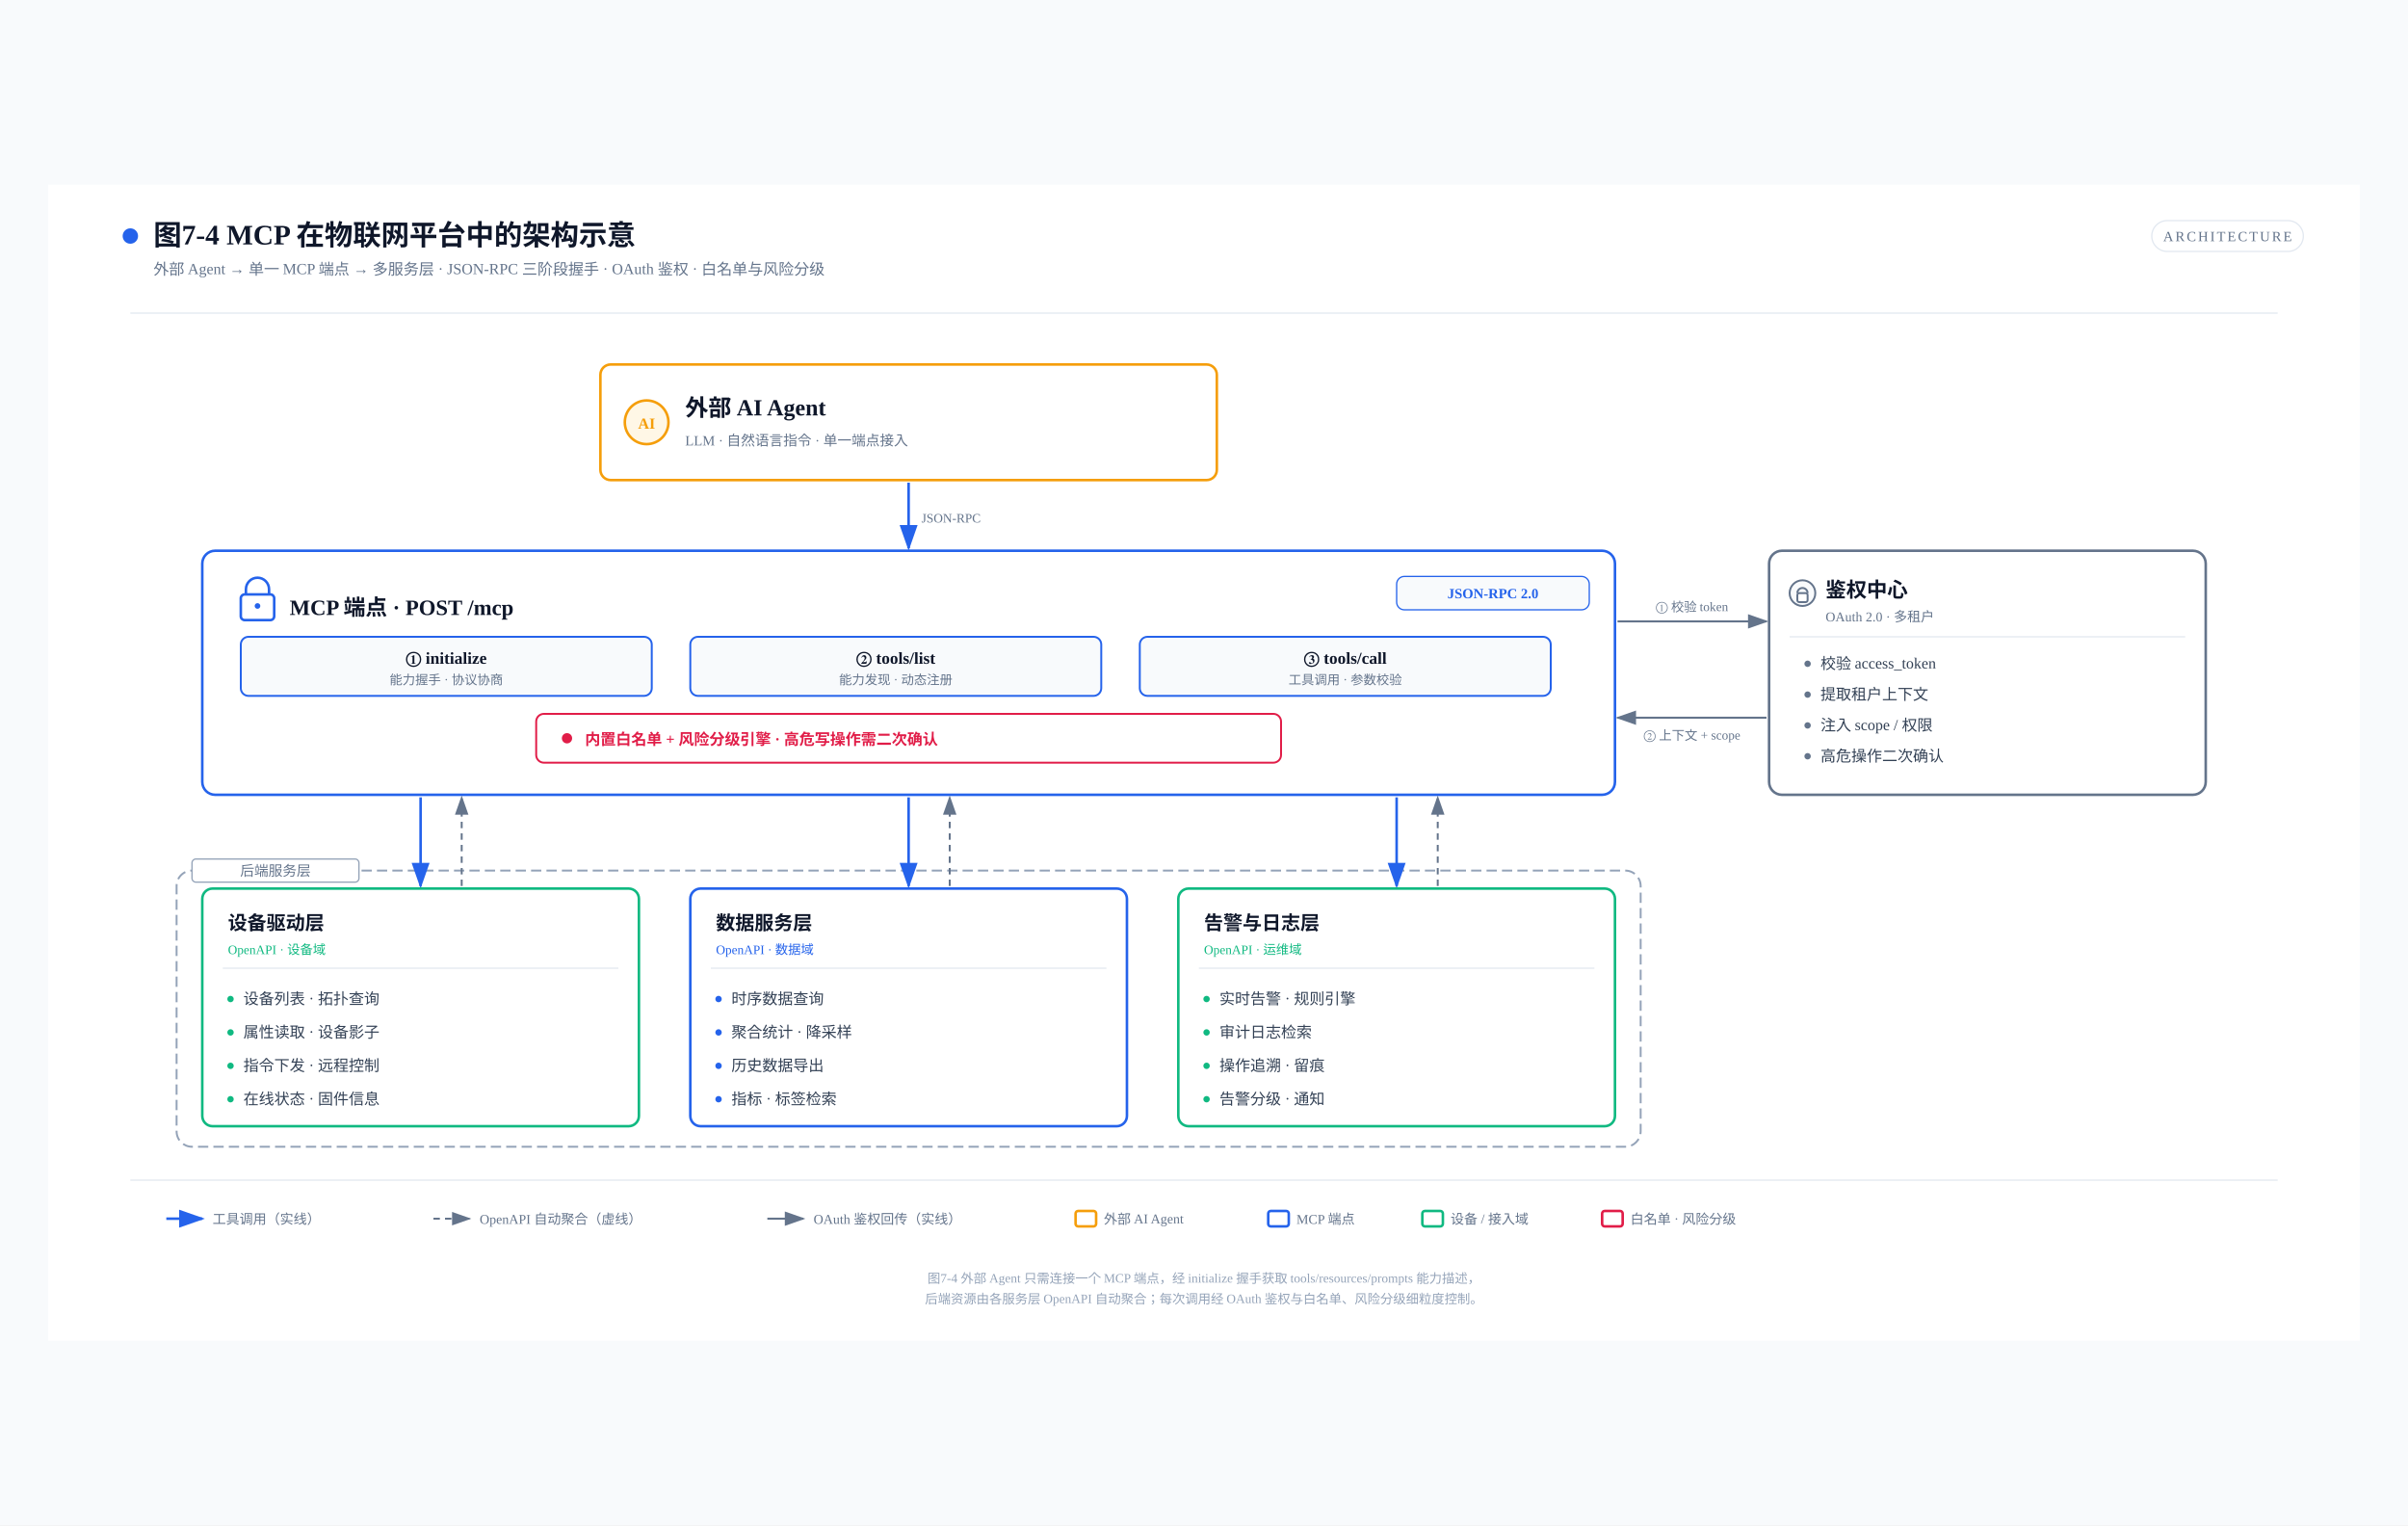
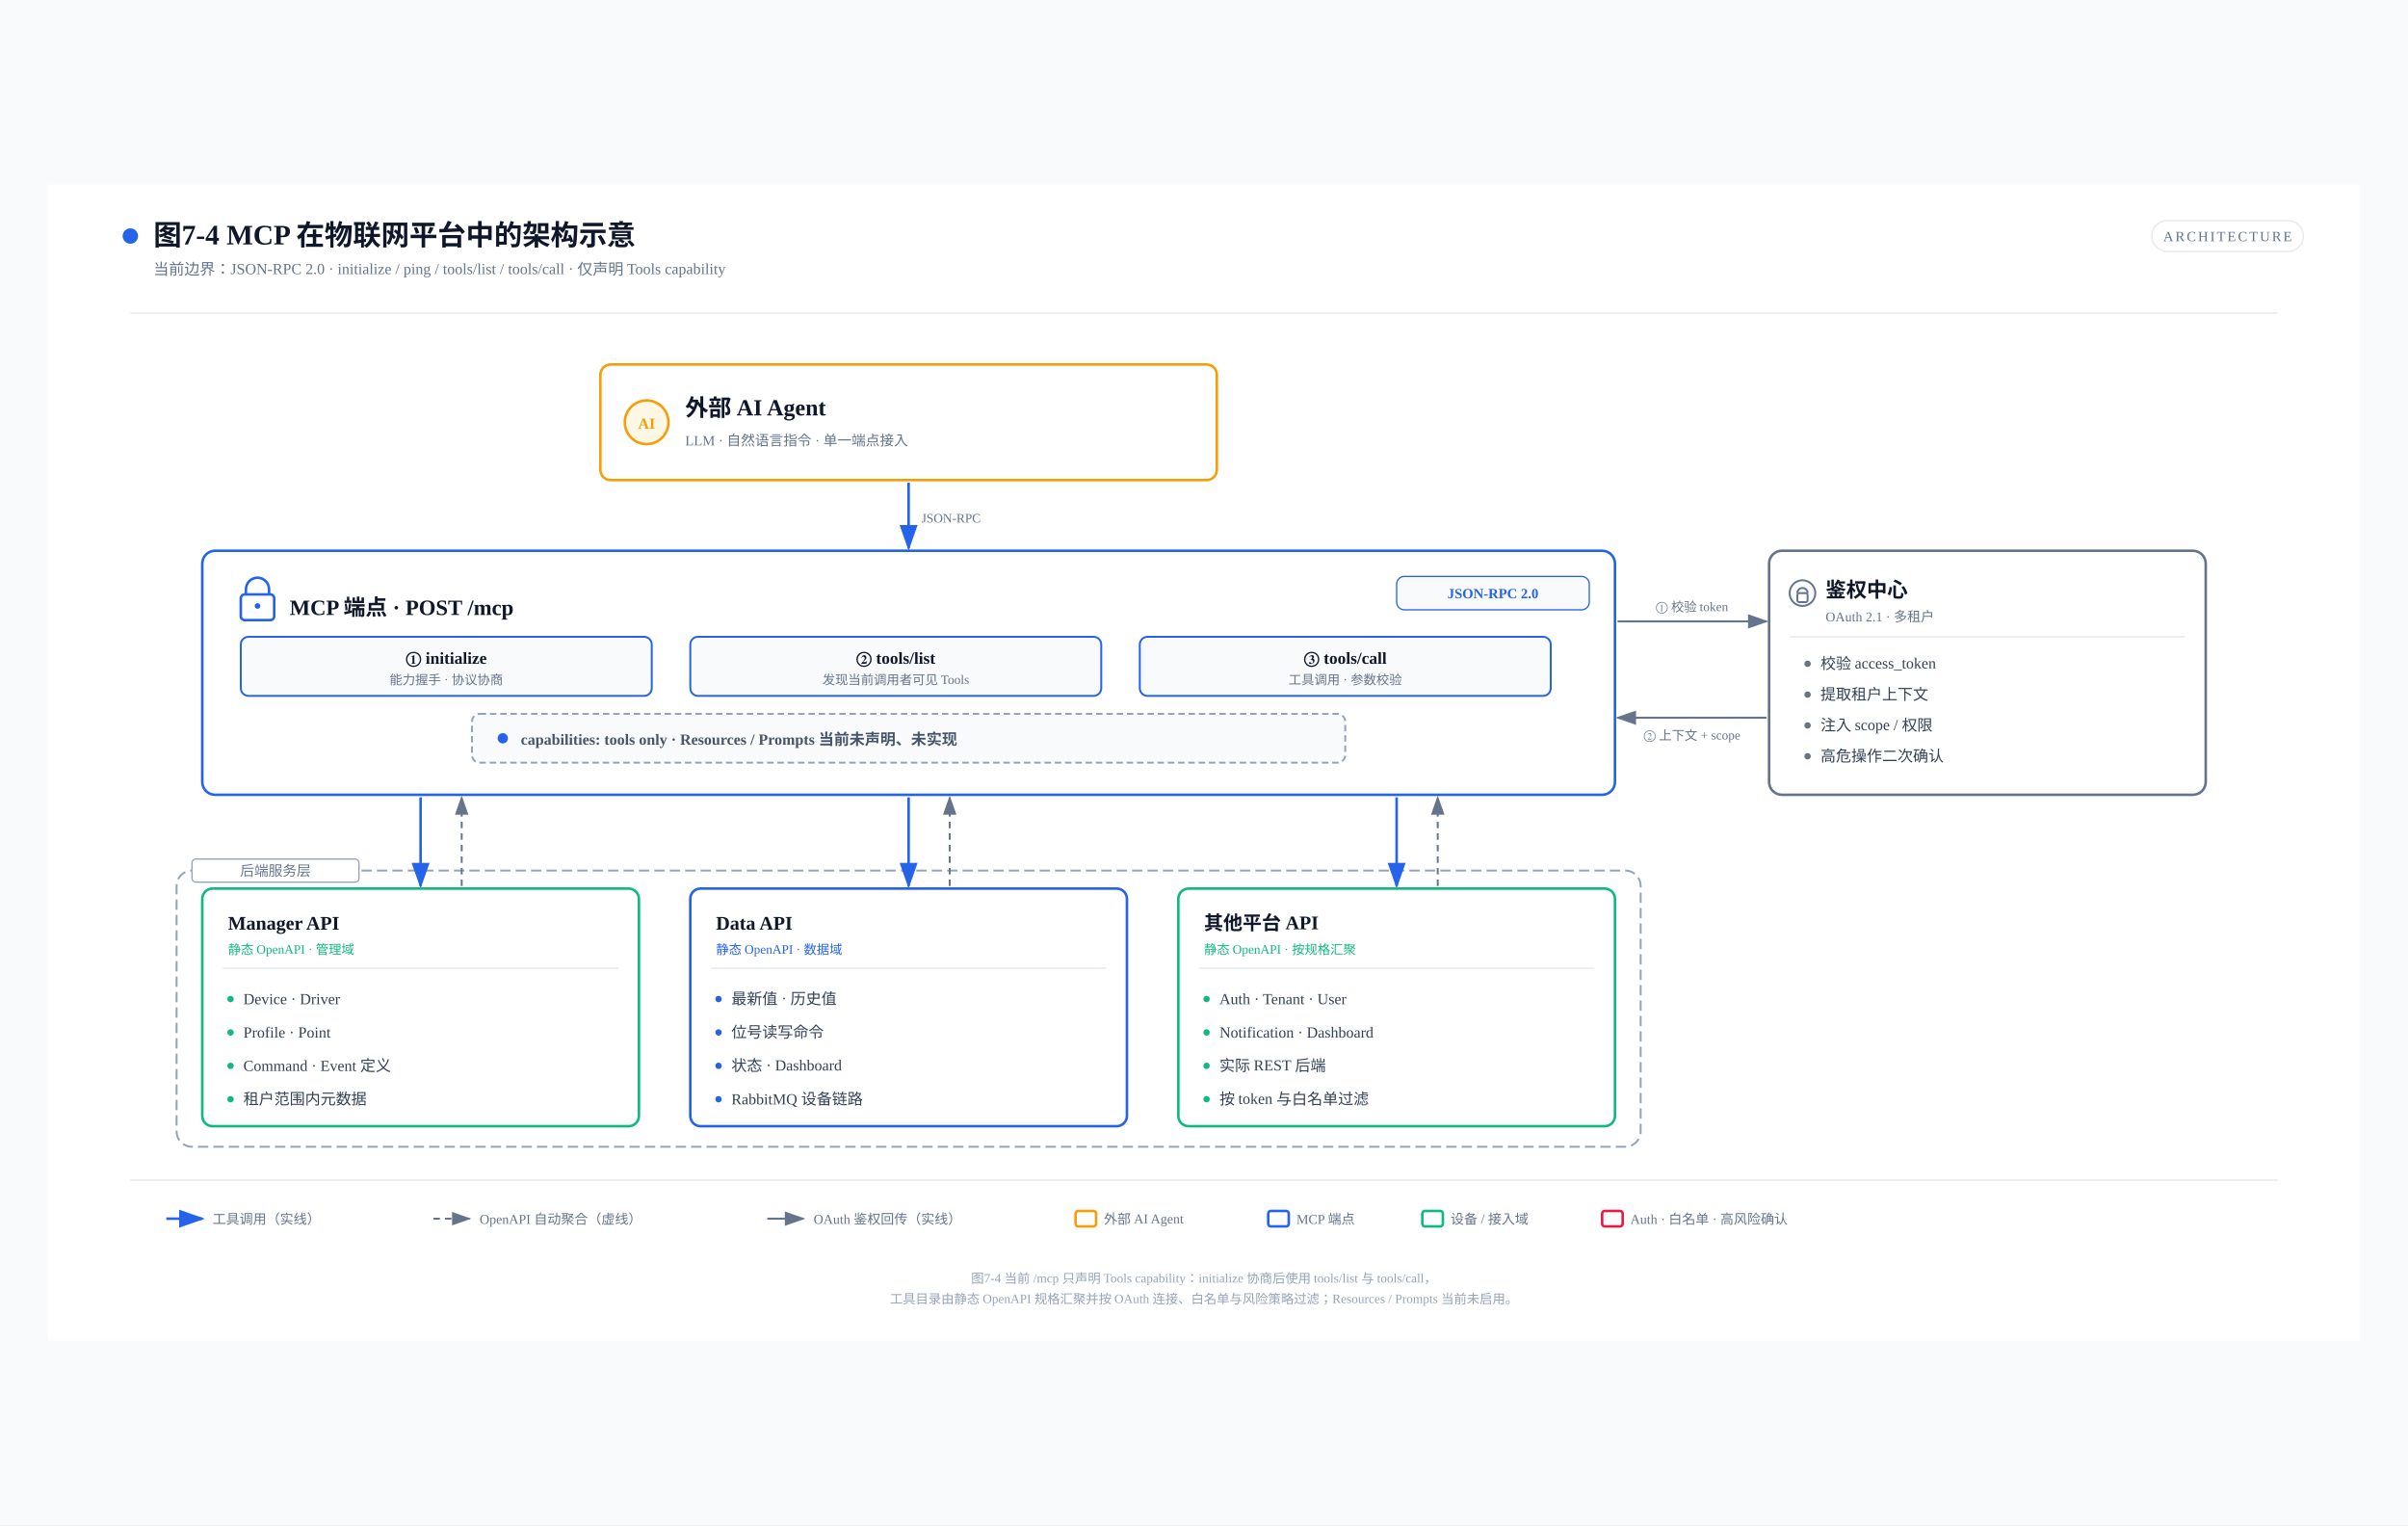
<svg xmlns="http://www.w3.org/2000/svg" width="1200" height="760" viewBox="0 0 1200 760" role="img" aria-labelledby="title desc">
  <rect width="1200" height="760" fill="#F8FAFC" />
  <svg x="24.000" y="92.000" width="1152.000" height="576.000" viewBox="0 0 1800.000 900.000" preserveAspectRatio="xMidYMid meet">
    <rect x="0" y="0" width="1800" height="900" fill="#FFFFFF" />
    <defs>
      <marker id="ah-blue" markerWidth="10" markerHeight="7" refX="9" refY="3.5" orient="auto">
        <polygon points="0 0,10 3.5,0 7" fill="#2563EB" />
      </marker>
      <marker id="ah-gray" markerWidth="10" markerHeight="7" refX="9" refY="3.5" orient="auto">
        <polygon points="0 0,10 3.5,0 7" fill="#64748B" />
      </marker>
      <marker id="ah-green" markerWidth="10" markerHeight="7" refX="9" refY="3.5" orient="auto">
        <polygon points="0 0,10 3.5,0 7" fill="#10B981" />
      </marker>
      <marker id="ah-orange" markerWidth="10" markerHeight="7" refX="9" refY="3.5" orient="auto">
        <polygon points="0 0,10 3.5,0 7" fill="#F59E0B" />
      </marker>
      <marker id="ah-purple" markerWidth="10" markerHeight="7" refX="9" refY="3.5" orient="auto">
        <polygon points="0 0,10 3.5,0 7" fill="#7C3AED" />
      </marker>
      <marker id="ah-red" markerWidth="10" markerHeight="7" refX="9" refY="3.5" orient="auto">
        <polygon points="0 0,10 3.5,0 7" fill="#E11D48" />
      </marker>
    </defs>
    <circle cx="64" cy="40" r="6" fill="#2563EB" />
    <text x="82" y="47" font-size="22" font-weight="700" fill="#0F172A">图7-4 MCP 在物联网平台中的架构示意</text>
-     <text x="82" y="70" font-size="12" fill="#64748B">外部 Agent → 单一 MCP 端点 → 多服务层 · JSON-RPC 三阶段握手 · OAuth 鉴权 · 白名单与风险分级</text>
+     <text x="82" y="70" font-size="12" fill="#64748B">当前边界：JSON-RPC 2.0 · initialize / ping / tools/list / tools/call · 仅声明 Tools capability</text>
    <rect x="1638" y="28" width="118" height="24" rx="12" fill="#FFFFFF" stroke="#E2E8F0" />
    <text x="1697" y="44" font-size="11" fill="#64748B" text-anchor="middle" letter-spacing="1.5">ARCHITECTURE</text>
    <line x1="64" y1="100" x2="1736" y2="100" stroke="#E2E8F0" />
    <rect x="430" y="140" width="480" height="90" rx="8" fill="#FFFFFF" stroke="#F59E0B" stroke-width="2" />
    <circle cx="466" cy="185" r="17" fill="#FFF7E6" stroke="#F59E0B" stroke-width="2" />
    <text x="466" y="190" font-size="12" font-weight="700" fill="#F59E0B" text-anchor="middle">AI</text>
    <text x="496" y="180" font-size="18" font-weight="700" fill="#0F172A">外部 AI Agent</text>
    <text x="496" y="203" font-size="11" fill="#64748B">LLM · 自然语言指令 · 单一端点接入</text>
    <line x1="670" y1="232" x2="670" y2="283" stroke="#2563EB" stroke-width="2" marker-end="url(#ah-blue)" />
    <text x="680" y="263" font-size="10" fill="#64748B">JSON-RPC</text>
    <rect x="120" y="285" width="1100" height="190" rx="10" fill="#FFFFFF" stroke="#2563EB" stroke-width="2" />
    <path d="M154,320 v-5 a9,9 0 0 1 18,0 v5" fill="none" stroke="#2563EB" stroke-width="2" />
    <rect x="150" y="319" width="26" height="20" rx="3" fill="#FFFFFF" stroke="#2563EB" stroke-width="2" />
    <circle cx="163" cy="328" r="2.2" fill="#2563EB" />
    <text x="188" y="335" font-size="17" font-weight="700" fill="#0F172A">MCP 端点 · POST /mcp</text>
    <rect x="1050" y="305" width="150" height="26" rx="6" fill="#F8FAFC" stroke="#2563EB" />
    <text x="1125" y="322" font-size="11" font-weight="600" fill="#2563EB" text-anchor="middle">JSON-RPC 2.0</text>
    <rect x="150" y="352" width="320" height="46" rx="6" fill="#F8FAFC" stroke="#2563EB" stroke-width="1.5" />
    <text x="310" y="373" font-size="13" font-weight="700" fill="#0F172A" text-anchor="middle">① initialize</text>
    <text x="310" y="389" font-size="10" fill="#64748B" text-anchor="middle">能力握手 · 协议协商</text>
    <rect x="500" y="352" width="320" height="46" rx="6" fill="#F8FAFC" stroke="#2563EB" stroke-width="1.5" />
    <text x="660" y="373" font-size="13" font-weight="700" fill="#0F172A" text-anchor="middle">② tools/list</text>
-     <text x="660" y="389" font-size="10" fill="#64748B" text-anchor="middle">能力发现 · 动态注册</text>
+     <text x="660" y="389" font-size="10" fill="#64748B" text-anchor="middle">发现当前调用者可见 Tools</text>
    <rect x="850" y="352" width="320" height="46" rx="6" fill="#F8FAFC" stroke="#2563EB" stroke-width="1.5" />
    <text x="1010" y="373" font-size="13" font-weight="700" fill="#0F172A" text-anchor="middle">③ tools/call</text>
    <text x="1010" y="389" font-size="10" fill="#64748B" text-anchor="middle">工具调用 · 参数校验</text>
-     <rect x="380" y="412" width="580" height="38" rx="6" fill="#FFFFFF" stroke="#E11D48" stroke-width="1.5" />
-     <circle cx="404" cy="431" r="4" fill="#E11D48" />
-     <text x="418" y="436" font-size="12" font-weight="600" fill="#E11D48">内置白名单 + 风险分级引擎 · 高危写操作需二次确认</text>
+     <rect x="330" y="412" width="680" height="38" rx="6" fill="#F8FAFC" stroke="#94A3B8" stroke-width="1.5" stroke-dasharray="5 3" />
+     <circle cx="354" cy="431" r="4" fill="#2563EB" />
+     <text x="368" y="436" font-size="12" font-weight="600" fill="#475569">capabilities: tools only · Resources / Prompts 当前未声明、未实现</text>
    <rect x="1340" y="285" width="340" height="190" rx="10" fill="#FFFFFF" stroke="#64748B" stroke-width="2" />
    <circle cx="1366" cy="318" r="10" fill="#F8FAFC" stroke="#64748B" stroke-width="1.5" />
    <path d="M1362,318 a4,4 0 0 1 8,0" fill="none" stroke="#64748B" stroke-width="1.5" />
    <rect x="1362" y="318" width="8" height="7" rx="1.5" fill="#FFFFFF" stroke="#64748B" stroke-width="1.5" />
    <text x="1384" y="321" font-size="16" font-weight="700" fill="#0F172A">鉴权中心</text>
-     <text x="1384" y="340" font-size="10.5" fill="#64748B">OAuth 2.0 · 多租户</text>
+     <text x="1384" y="340" font-size="10.5" fill="#64748B">OAuth 2.1 · 多租户</text>
    <line x1="1356" y1="352" x2="1664" y2="352" stroke="#E2E8F0" />
    <circle cx="1370" cy="373" r="2.5" fill="#64748B" />
    <text x="1380" y="377" font-size="12" fill="#334155">校验 access_token</text>
    <circle cx="1370" cy="397" r="2.5" fill="#64748B" />
    <text x="1380" y="401" font-size="12" fill="#334155">提取租户上下文</text>
    <circle cx="1370" cy="421" r="2.5" fill="#64748B" />
    <text x="1380" y="425" font-size="12" fill="#334155">注入 scope / 权限</text>
    <circle cx="1370" cy="445" r="2.5" fill="#64748B" />
    <text x="1380" y="449" font-size="12" fill="#334155">高危操作二次确认</text>
    <line x1="1222" y1="340" x2="1338" y2="340" stroke="#64748B" stroke-width="1.6" marker-end="url(#ah-gray)" />
    <text x="1280" y="332" font-size="10" fill="#64748B" text-anchor="middle">① 校验 token</text>
    <line x1="1338" y1="415" x2="1222" y2="415" stroke="#64748B" stroke-width="1.6" marker-end="url(#ah-gray)" />
    <text x="1280" y="432" font-size="10" fill="#64748B" text-anchor="middle">② 上下文 + scope</text>
    <rect x="100" y="534" width="1140" height="215" rx="12" fill="none" stroke="#94A3B8" stroke-width="1.5" stroke-dasharray="8 4" />
    <rect x="112" y="525" width="130" height="18" rx="3" fill="#FFFFFF" stroke="#94A3B8" />
    <text x="177" y="538" font-size="11" fill="#64748B" text-anchor="middle">后端服务层</text>
    <line x1="290" y1="477" x2="290" y2="546" stroke="#2563EB" stroke-width="2" marker-end="url(#ah-blue)" />
    <line x1="322" y1="546" x2="322" y2="477" stroke="#64748B" stroke-width="1.5" stroke-dasharray="5 4" marker-end="url(#ah-gray)" />
    <line x1="670" y1="477" x2="670" y2="546" stroke="#2563EB" stroke-width="2" marker-end="url(#ah-blue)" />
    <line x1="702" y1="546" x2="702" y2="477" stroke="#64748B" stroke-width="1.5" stroke-dasharray="5 4" marker-end="url(#ah-gray)" />
    <line x1="1050" y1="477" x2="1050" y2="546" stroke="#2563EB" stroke-width="2" marker-end="url(#ah-blue)" />
    <line x1="1082" y1="546" x2="1082" y2="477" stroke="#64748B" stroke-width="1.5" stroke-dasharray="5 4" marker-end="url(#ah-gray)" />
    <rect x="120" y="548" width="340" height="185" rx="8" fill="#FFFFFF" stroke="#10B981" stroke-width="2" />
-     <text x="140" y="580" font-size="15" font-weight="700" fill="#0F172A">设备驱动层</text>
-     <text x="140" y="599" font-size="10" fill="#10B981">OpenAPI · 设备域</text>
+     <text x="140" y="580" font-size="15" font-weight="700" fill="#0F172A">Manager API</text>
+     <text x="140" y="599" font-size="10" fill="#10B981">静态 OpenAPI · 管理域</text>
    <line x1="136" y1="610" x2="444" y2="610" stroke="#E2E8F0" />
    <circle cx="142" cy="634" r="2.5" fill="#10B981" />
-     <text x="152" y="638" font-size="12" fill="#334155">设备列表 · 拓扑查询</text>
+     <text x="152" y="638" font-size="12" fill="#334155">Device · Driver</text>
    <circle cx="142" cy="660" r="2.5" fill="#10B981" />
-     <text x="152" y="664" font-size="12" fill="#334155">属性读取 · 设备影子</text>
+     <text x="152" y="664" font-size="12" fill="#334155">Profile · Point</text>
    <circle cx="142" cy="686" r="2.5" fill="#10B981" />
-     <text x="152" y="690" font-size="12" fill="#334155">指令下发 · 远程控制</text>
+     <text x="152" y="690" font-size="12" fill="#334155">Command · Event 定义</text>
    <circle cx="142" cy="712" r="2.5" fill="#10B981" />
-     <text x="152" y="716" font-size="12" fill="#334155">在线状态 · 固件信息</text>
+     <text x="152" y="716" font-size="12" fill="#334155">租户范围内元数据</text>
    <rect x="500" y="548" width="340" height="185" rx="8" fill="#FFFFFF" stroke="#2563EB" stroke-width="2" />
-     <text x="520" y="580" font-size="15" font-weight="700" fill="#0F172A">数据服务层</text>
-     <text x="520" y="599" font-size="10" fill="#2563EB">OpenAPI · 数据域</text>
+     <text x="520" y="580" font-size="15" font-weight="700" fill="#0F172A">Data API</text>
+     <text x="520" y="599" font-size="10" fill="#2563EB">静态 OpenAPI · 数据域</text>
    <line x1="516" y1="610" x2="824" y2="610" stroke="#E2E8F0" />
    <circle cx="522" cy="634" r="2.5" fill="#2563EB" />
-     <text x="532" y="638" font-size="12" fill="#334155">时序数据查询</text>
+     <text x="532" y="638" font-size="12" fill="#334155">最新值 · 历史值</text>
    <circle cx="522" cy="660" r="2.5" fill="#2563EB" />
-     <text x="532" y="664" font-size="12" fill="#334155">聚合统计 · 降采样</text>
+     <text x="532" y="664" font-size="12" fill="#334155">位号读写命令</text>
    <circle cx="522" cy="686" r="2.5" fill="#2563EB" />
-     <text x="532" y="690" font-size="12" fill="#334155">历史数据导出</text>
+     <text x="532" y="690" font-size="12" fill="#334155">状态 · Dashboard</text>
    <circle cx="522" cy="712" r="2.5" fill="#2563EB" />
-     <text x="532" y="716" font-size="12" fill="#334155">指标 · 标签检索</text>
+     <text x="532" y="716" font-size="12" fill="#334155">RabbitMQ 设备链路</text>
    <rect x="880" y="548" width="340" height="185" rx="8" fill="#FFFFFF" stroke="#10B981" stroke-width="2" />
-     <text x="900" y="580" font-size="15" font-weight="700" fill="#0F172A">告警与日志层</text>
-     <text x="900" y="599" font-size="10" fill="#10B981">OpenAPI · 运维域</text>
+     <text x="900" y="580" font-size="15" font-weight="700" fill="#0F172A">其他平台 API</text>
+     <text x="900" y="599" font-size="10" fill="#10B981">静态 OpenAPI · 按规格汇聚</text>
    <line x1="896" y1="610" x2="1204" y2="610" stroke="#E2E8F0" />
    <circle cx="902" cy="634" r="2.5" fill="#10B981" />
-     <text x="912" y="638" font-size="12" fill="#334155">实时告警 · 规则引擎</text>
+     <text x="912" y="638" font-size="12" fill="#334155">Auth · Tenant · User</text>
    <circle cx="902" cy="660" r="2.5" fill="#10B981" />
-     <text x="912" y="664" font-size="12" fill="#334155">审计日志检索</text>
+     <text x="912" y="664" font-size="12" fill="#334155">Notification · Dashboard</text>
    <circle cx="902" cy="686" r="2.5" fill="#10B981" />
-     <text x="912" y="690" font-size="12" fill="#334155">操作追溯 · 留痕</text>
+     <text x="912" y="690" font-size="12" fill="#334155">实际 REST 后端</text>
    <circle cx="902" cy="712" r="2.5" fill="#10B981" />
-     <text x="912" y="716" font-size="12" fill="#334155">告警分级 · 通知</text>
+     <text x="912" y="716" font-size="12" fill="#334155">按 token 与白名单过滤</text>
    <line x1="64" y1="775" x2="1736" y2="775" stroke="#E2E8F0" />
    <line x1="92" y1="805" x2="120" y2="805" stroke="#2563EB" stroke-width="2" marker-end="url(#ah-blue)" />
    <text x="128" y="809" font-size="10.5" fill="#64748B">工具调用（实线）</text>
    <line x1="300" y1="805" x2="328" y2="805" stroke="#64748B" stroke-width="1.5" stroke-dasharray="5 4" marker-end="url(#ah-gray)" />
    <text x="336" y="809" font-size="10.5" fill="#64748B">OpenAPI 自动聚合（虚线）</text>
    <line x1="560" y1="805" x2="588" y2="805" stroke="#64748B" stroke-width="1.6" marker-end="url(#ah-gray)" />
    <text x="596" y="809" font-size="10.5" fill="#64748B">OAuth 鉴权回传（实线）</text>
    <rect x="800" y="799" width="16" height="12" rx="2" fill="#FFFFFF" stroke="#F59E0B" stroke-width="2" />
    <text x="822" y="809" font-size="10.5" fill="#64748B">外部 AI Agent</text>
    <rect x="950" y="799" width="16" height="12" rx="2" fill="#FFFFFF" stroke="#2563EB" stroke-width="2" />
    <text x="972" y="809" font-size="10.5" fill="#64748B">MCP 端点</text>
    <rect x="1070" y="799" width="16" height="12" rx="2" fill="#FFFFFF" stroke="#10B981" stroke-width="2" />
    <text x="1092" y="809" font-size="10.5" fill="#64748B">设备 / 接入域</text>
    <rect x="1210" y="799" width="16" height="12" rx="2" fill="#FFFFFF" stroke="#E11D48" stroke-width="2" />
-     <text x="1232" y="809" font-size="10.5" fill="#64748B">白名单 · 风险分级</text>
-     <text x="900" y="855" font-size="10" fill="#94A3B8" text-anchor="middle">图7-4 外部 Agent 只需连接一个 MCP 端点，经 initialize 握手获取 tools/resources/prompts 能力描述，</text>
-     <text x="900" y="871" font-size="10" fill="#94A3B8" text-anchor="middle">后端资源由各服务层 OpenAPI 自动聚合；每次调用经 OAuth 鉴权与白名单、风险分级细粒度控制。</text>
+     <text x="1232" y="809" font-size="10.5" fill="#64748B">Auth · 白名单 · 高风险确认</text>
+     <text x="900" y="855" font-size="10" fill="#94A3B8" text-anchor="middle">图7-4 当前 /mcp 只声明 Tools capability：initialize 协商后使用 tools/list 与 tools/call，</text>
+     <text x="900" y="871" font-size="10" fill="#94A3B8" text-anchor="middle">工具目录由静态 OpenAPI 规格汇聚并按 OAuth 连接、白名单与风险策略过滤；Resources / Prompts 当前未启用。</text>
  </svg>
</svg>
